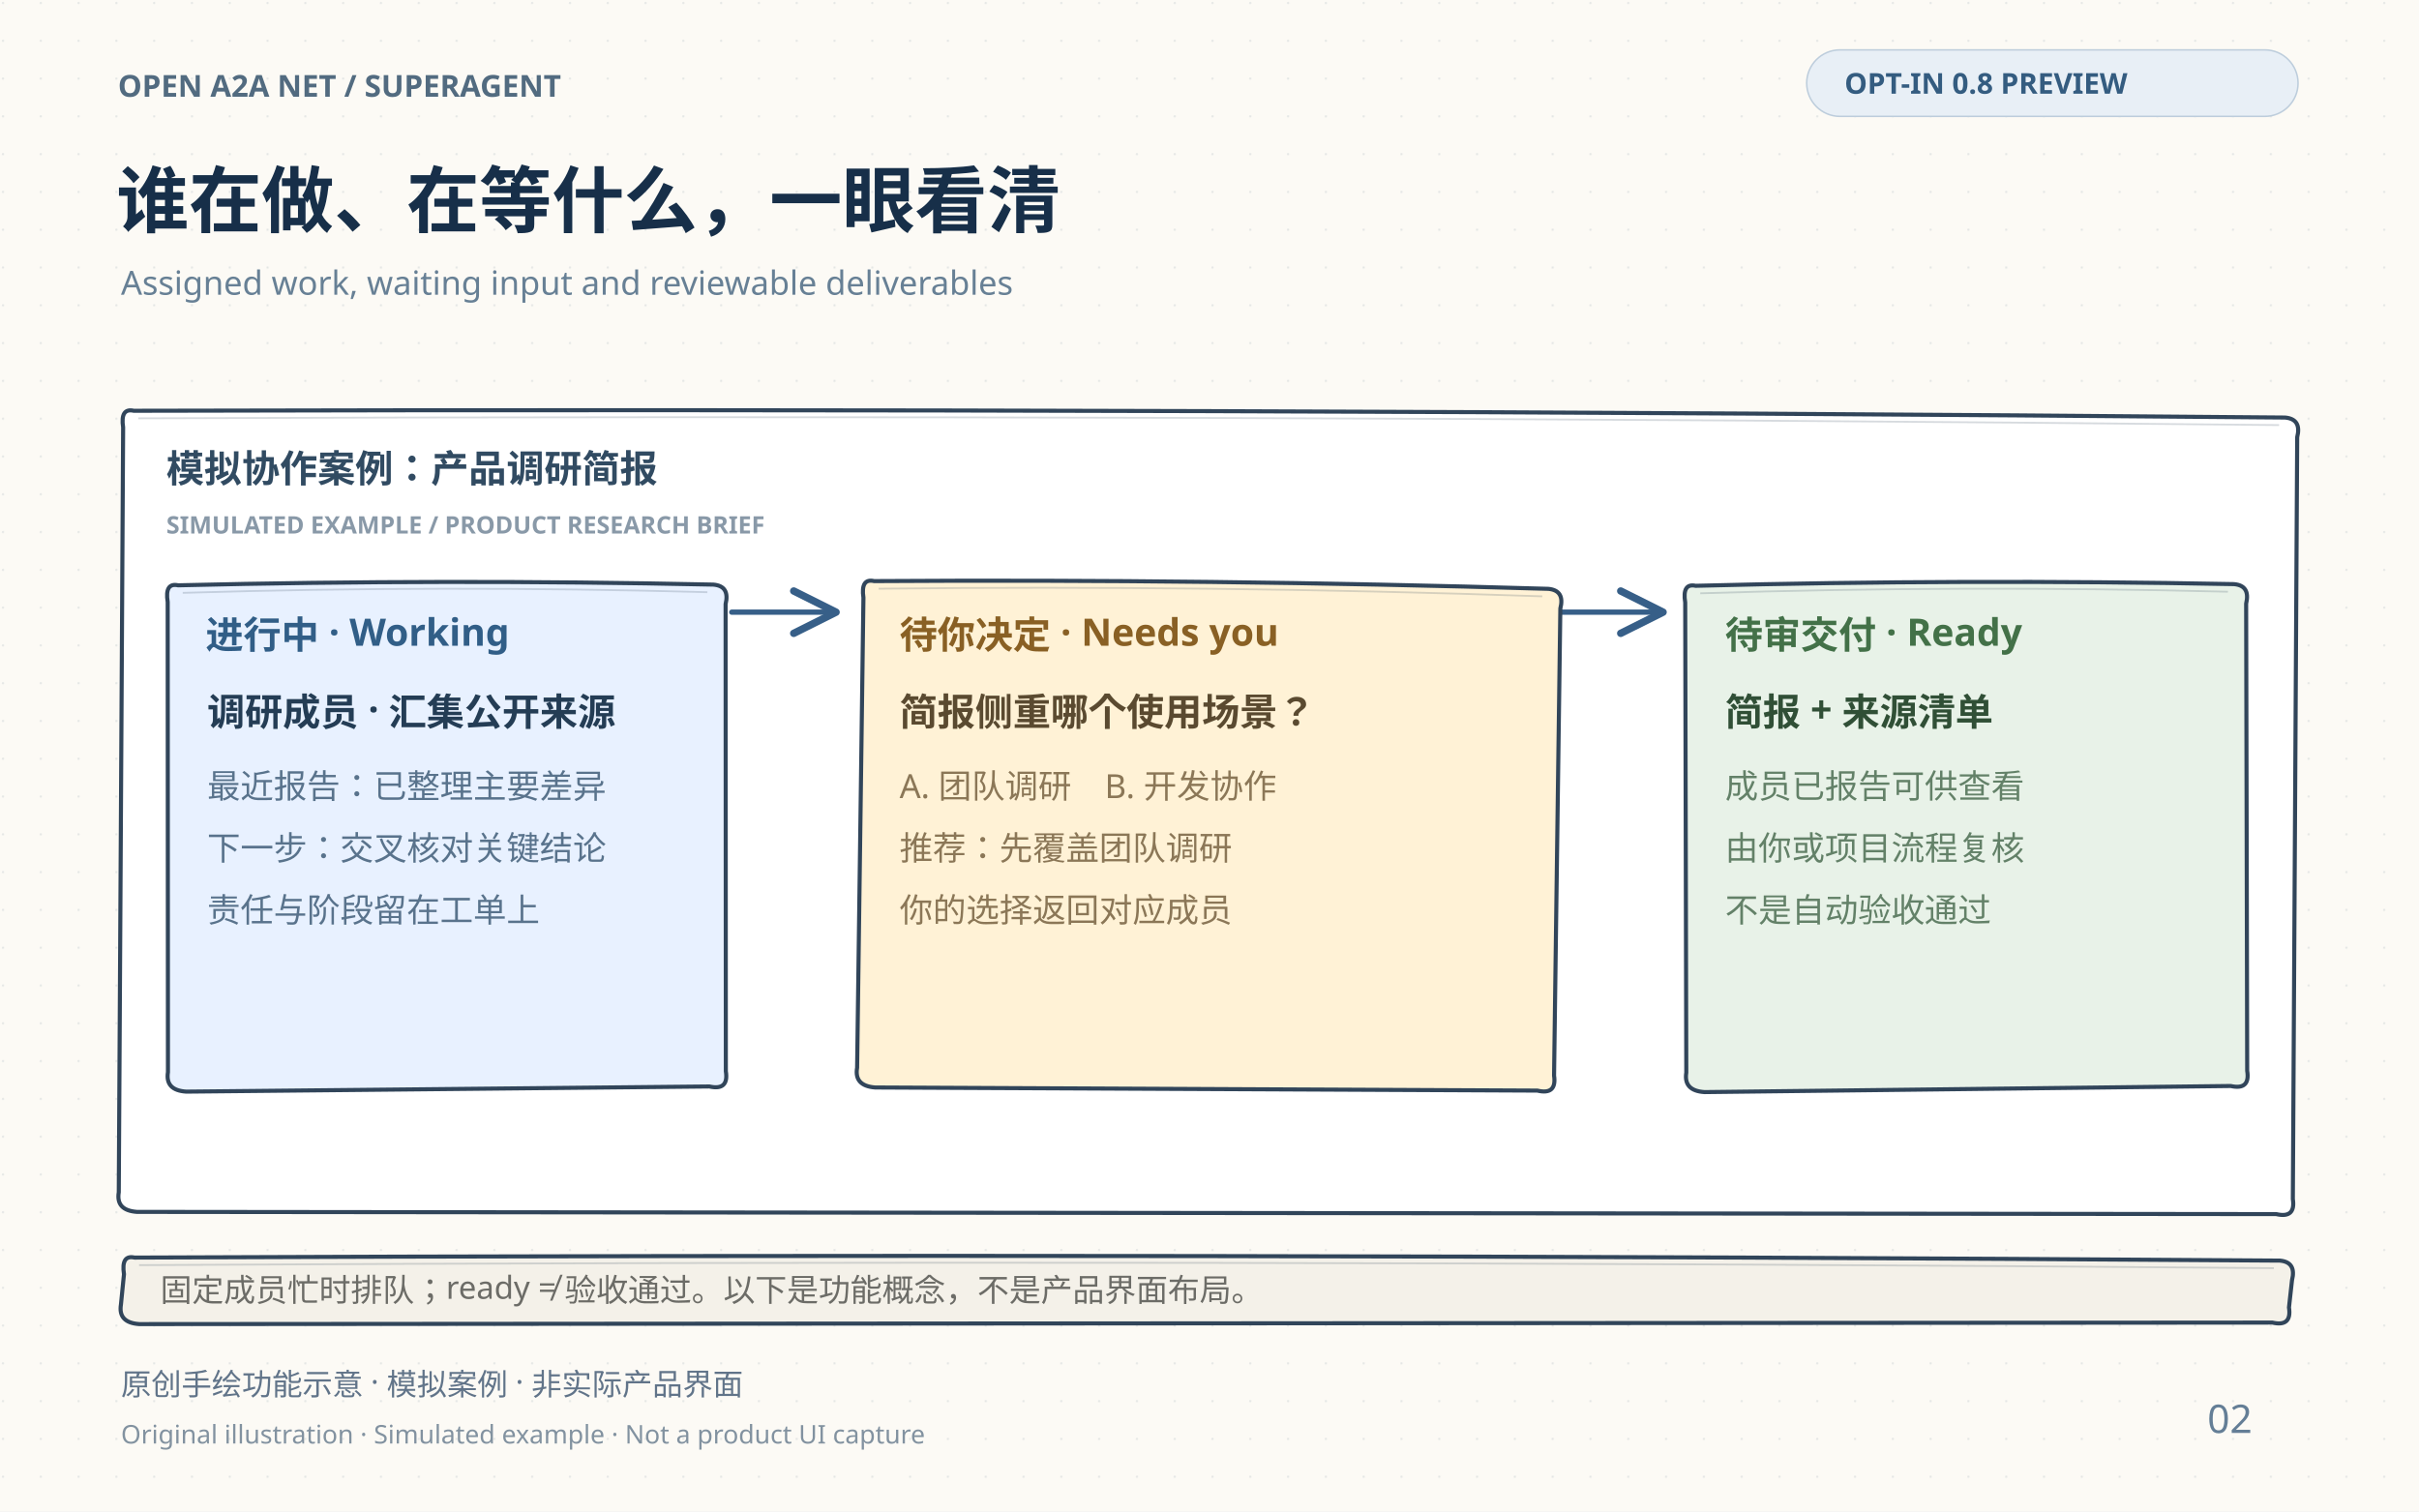
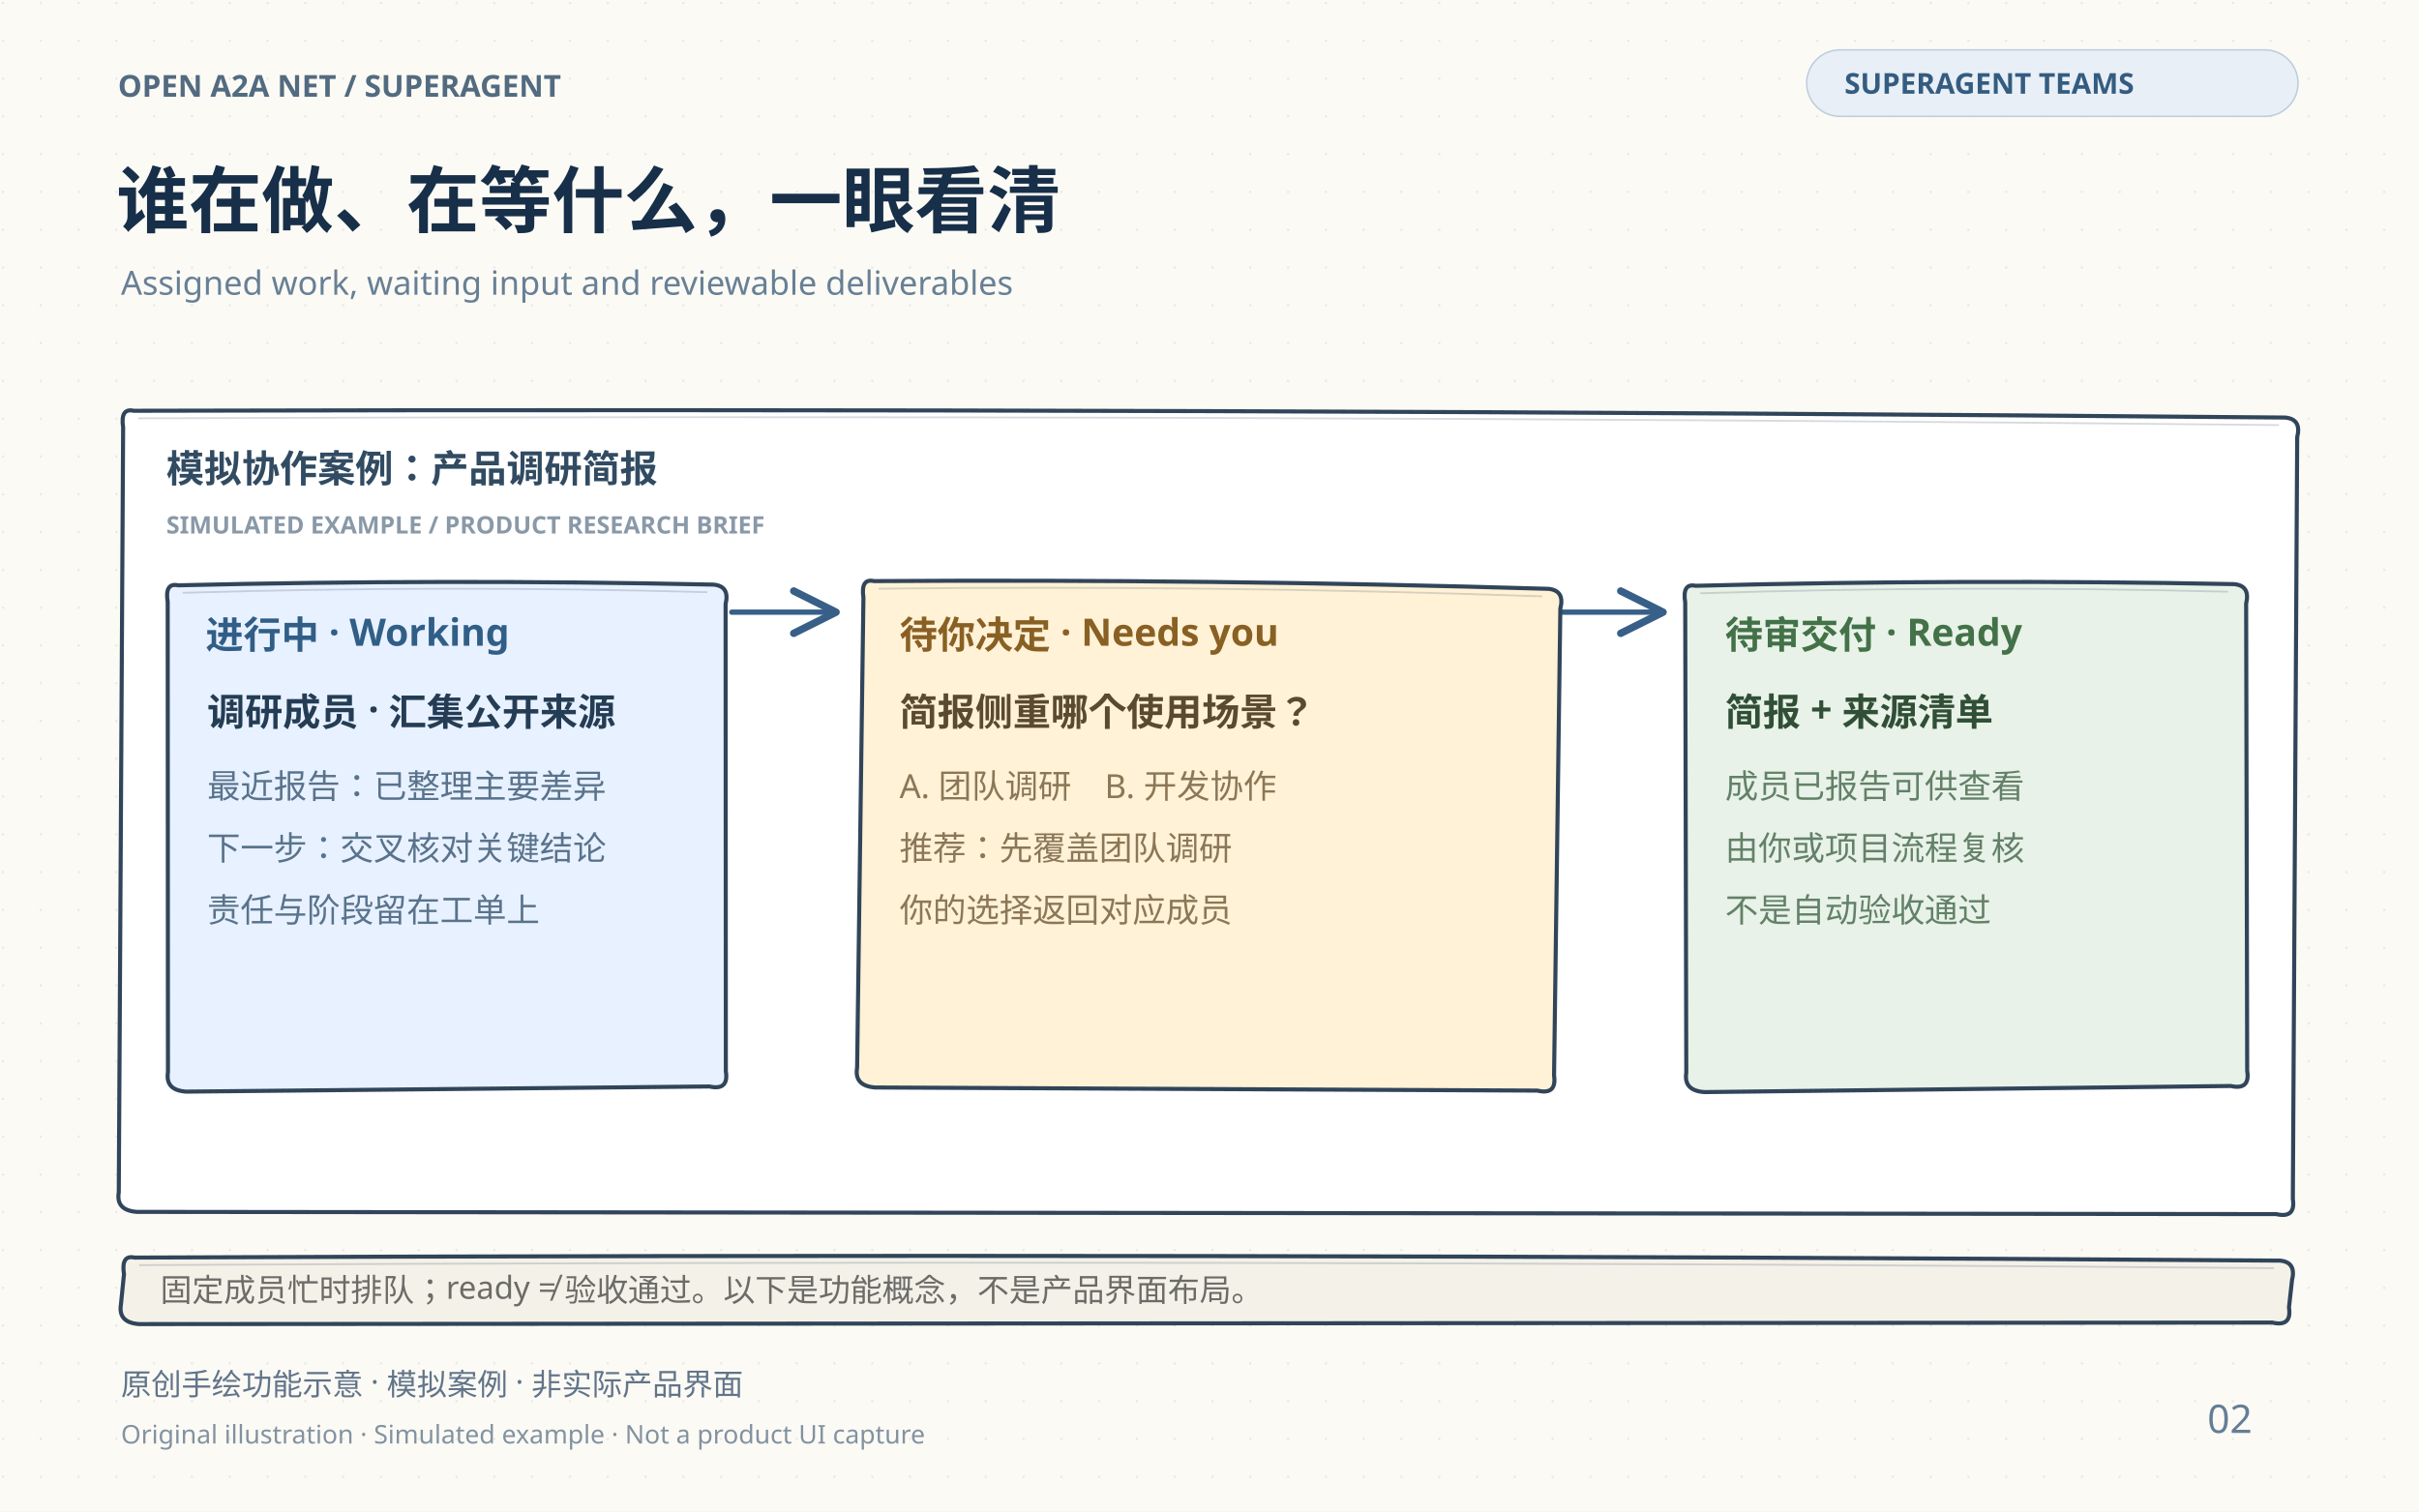
<svg xmlns="http://www.w3.org/2000/svg" width="1600" height="1000" viewBox="0 0 1600 1000" role="img">
  <defs>
    <pattern id="dot" width="25" height="25" patternUnits="userSpaceOnUse">
      <circle cx="2" cy="2" r=".8" fill="#8a9aa8" opacity=".18" />
    </pattern>
    <marker id="arrow" markerWidth="11" markerHeight="11" refX="9" refY="5" orient="auto-start-reverse">
      <path d="M1 1 L9 5 L1 9" fill="none" stroke="#375f88" stroke-width="1.4" stroke-linecap="round" stroke-linejoin="round" />
    </marker>
  </defs>
  <rect width="1600" height="1000" fill="#fcfaf5" />
  <rect width="1600" height="1000" fill="url(#dot)" />
  <g font-family="'Segoe UI','Microsoft YaHei',sans-serif">
    <g font-family="'Segoe UI','Microsoft YaHei',sans-serif">
      <text x="78" y="64" font-size="20" fill="#526b80" font-weight="600">OPEN A2A NET  /  SUPERAGENT</text>
      <rect x="1195" y="33" width="325" height="44" rx="22" fill="#e8eff6" stroke="#bdcddc" />
-       <text x="1220" y="62" font-size="19" fill="#345c80" font-weight="600">OPT-IN 0.8 PREVIEW</text>
+       <text x="1220" y="62" font-size="19" fill="#345c80" font-weight="600">SUPERAGENT TEAMS</text>
      <text x="77" y="150" font-size="48" fill="#172f49" font-weight="650">谁在做、在等什么，一眼看清</text>
      <text x="80" y="195" font-size="22" fill="#678095" font-weight="400">Assigned work, waiting input and reviewable deliverables</text>
      <text x="80" y="923" font-size="20" fill="#617489" font-weight="400">原创手绘功能示意 · 模拟案例 · 非实际产品界面</text>
      <text x="80" y="955" font-size="17" fill="#8292a0" font-weight="400">Original illustration · Simulated example · Not a product UI capture</text>
      <text x="1460" y="948" font-size="26" fill="#647e96" font-weight="500">02</text>
    </g>
    <g transform="rotate(0.1 799 537.5)">
      <path d="M88,273 Q799,270 1511,275 Q1522,276 1519,288 L1517,792 Q1519,805 1506,802 L91,803 Q77,802 79,790 L81,284 Q79,271 88,273Z" fill="#ffffff" stroke="#31455a" stroke-width="2.7" />
      <path d="M91,278 Q799,274 1507,280" fill="none" stroke="#31455a" opacity=".2" stroke-width="1.2" />
    </g>
    <text x="110" y="319" font-size="25" fill="#314b62" font-weight="650">模拟协作案例：产品调研简报</text>
    <text x="110" y="353" font-size="16" fill="#8999a8" font-weight="600">SIMULATED EXAMPLE  /  PRODUCT RESEARCH BRIEF</text>
    <path d="M484,405 Q518.5,405 553,405" fill="none" stroke="#375f88" stroke-width="3.5" stroke-linecap="round" marker-end="url(#arrow)" />
    <path d="M1032,405 Q1066,405 1100,405" fill="none" stroke="#375f88" stroke-width="3.5" stroke-linecap="round" marker-end="url(#arrow)" />
    <g transform="rotate(-0.4 295.5 553)">
      <path d="M119,386 Q295.5,383 473,388 Q484,389 481,401 L479,710 Q481,723 468,720 L122,721 Q108,720 110,708 L112,397 Q110,384 119,386Z" fill="#e8f1ff" stroke="#31455a" stroke-width="2.7" />
      <path d="M122,391 Q295.5,387 469,393" fill="none" stroke="#31455a" opacity=".2" stroke-width="1.2" />
    </g>
    <text x="136" y="429" font-size="25" fill="#315e87" font-weight="600">进行中  ·  Working</text>
    <text x="137" y="480" font-size="25" fill="#243d55" font-weight="600">调研成员 · 汇集公开来源</text>
    <text x="137" y="528" font-size="22" fill="#59738c" font-weight="400">最近报告：已整理主要差异</text>
    <text x="137" y="569" font-size="22" fill="#59738c" font-weight="400">下一步：交叉核对关键结论</text>
    <text x="137" y="610" font-size="22" fill="#59738c" font-weight="400">责任与阶段留在工单上</text>
    <g transform="rotate(0.4 799.5 553)">
      <path d="M577,386 Q799.5,383 1023,388 Q1034,389 1031,401 L1029,710 Q1031,723 1018,720 L580,721 Q566,720 568,708 L570,397 Q568,384 577,386Z" fill="#fff2d6" stroke="#31455a" stroke-width="2.7" />
      <path d="M580,391 Q799.5,387 1019,393" fill="none" stroke="#31455a" opacity=".2" stroke-width="1.2" />
    </g>
    <text x="595" y="429" font-size="25" fill="#896024" font-weight="600">待你决定  ·  Needs you</text>
    <text x="595" y="480" font-size="25" fill="#5a4a30" font-weight="600">简报侧重哪个使用场景？</text>
    <text x="595" y="528" font-size="22" fill="#8b7757" font-weight="400">A. 团队调研　B. 开发协作</text>
    <text x="595" y="569" font-size="22" fill="#8b7757" font-weight="400">推荐：先覆盖团队调研</text>
    <text x="595" y="610" font-size="22" fill="#8b7757" font-weight="400">你的选择返回对应成员</text>
    <g transform="rotate(-0.5 1300.5 553)">
      <path d="M1123,386 Q1300.5,383 1479,388 Q1490,389 1487,401 L1485,710 Q1487,723 1474,720 L1126,721 Q1112,720 1114,708 L1116,397 Q1114,384 1123,386Z" fill="#e8f2e8" stroke="#31455a" stroke-width="2.7" />
      <path d="M1126,391 Q1300.5,387 1475,393" fill="none" stroke="#31455a" opacity=".2" stroke-width="1.2" />
    </g>
    <text x="1141" y="429" font-size="25" fill="#437148" font-weight="600">待审交付  ·  Ready</text>
    <text x="1141" y="480" font-size="25" fill="#304f36" font-weight="600">简报 + 来源清单</text>
    <text x="1141" y="528" font-size="22" fill="#638168" font-weight="400">成员已报告可供查看</text>
    <text x="1141" y="569" font-size="22" fill="#638168" font-weight="400">由你或项目流程复核</text>
    <text x="1141" y="610" font-size="22" fill="#638168" font-weight="400">不是自动验收通过</text>
    <g transform="rotate(0 798 853.5)">
      <path d="M89,832 Q798,829 1508,834 Q1519,835 1516,847 L1514,865 Q1516,878 1503,875 L92,876 Q78,875 80,863 L82,843 Q80,830 89,832Z" fill="#f4f1e9" stroke="#31455a" stroke-width="2.7" />
      <path d="M92,837 Q798,833 1504,839" fill="none" stroke="#31455a" opacity=".2" stroke-width="1.2" />
    </g>
    <text x="106" y="861" font-size="21" fill="#6c6c67" font-weight="400">固定成员忙时排队；ready ≠ 验收通过。以下是功能概念，不是产品界面布局。</text>
  </g>
</svg>
